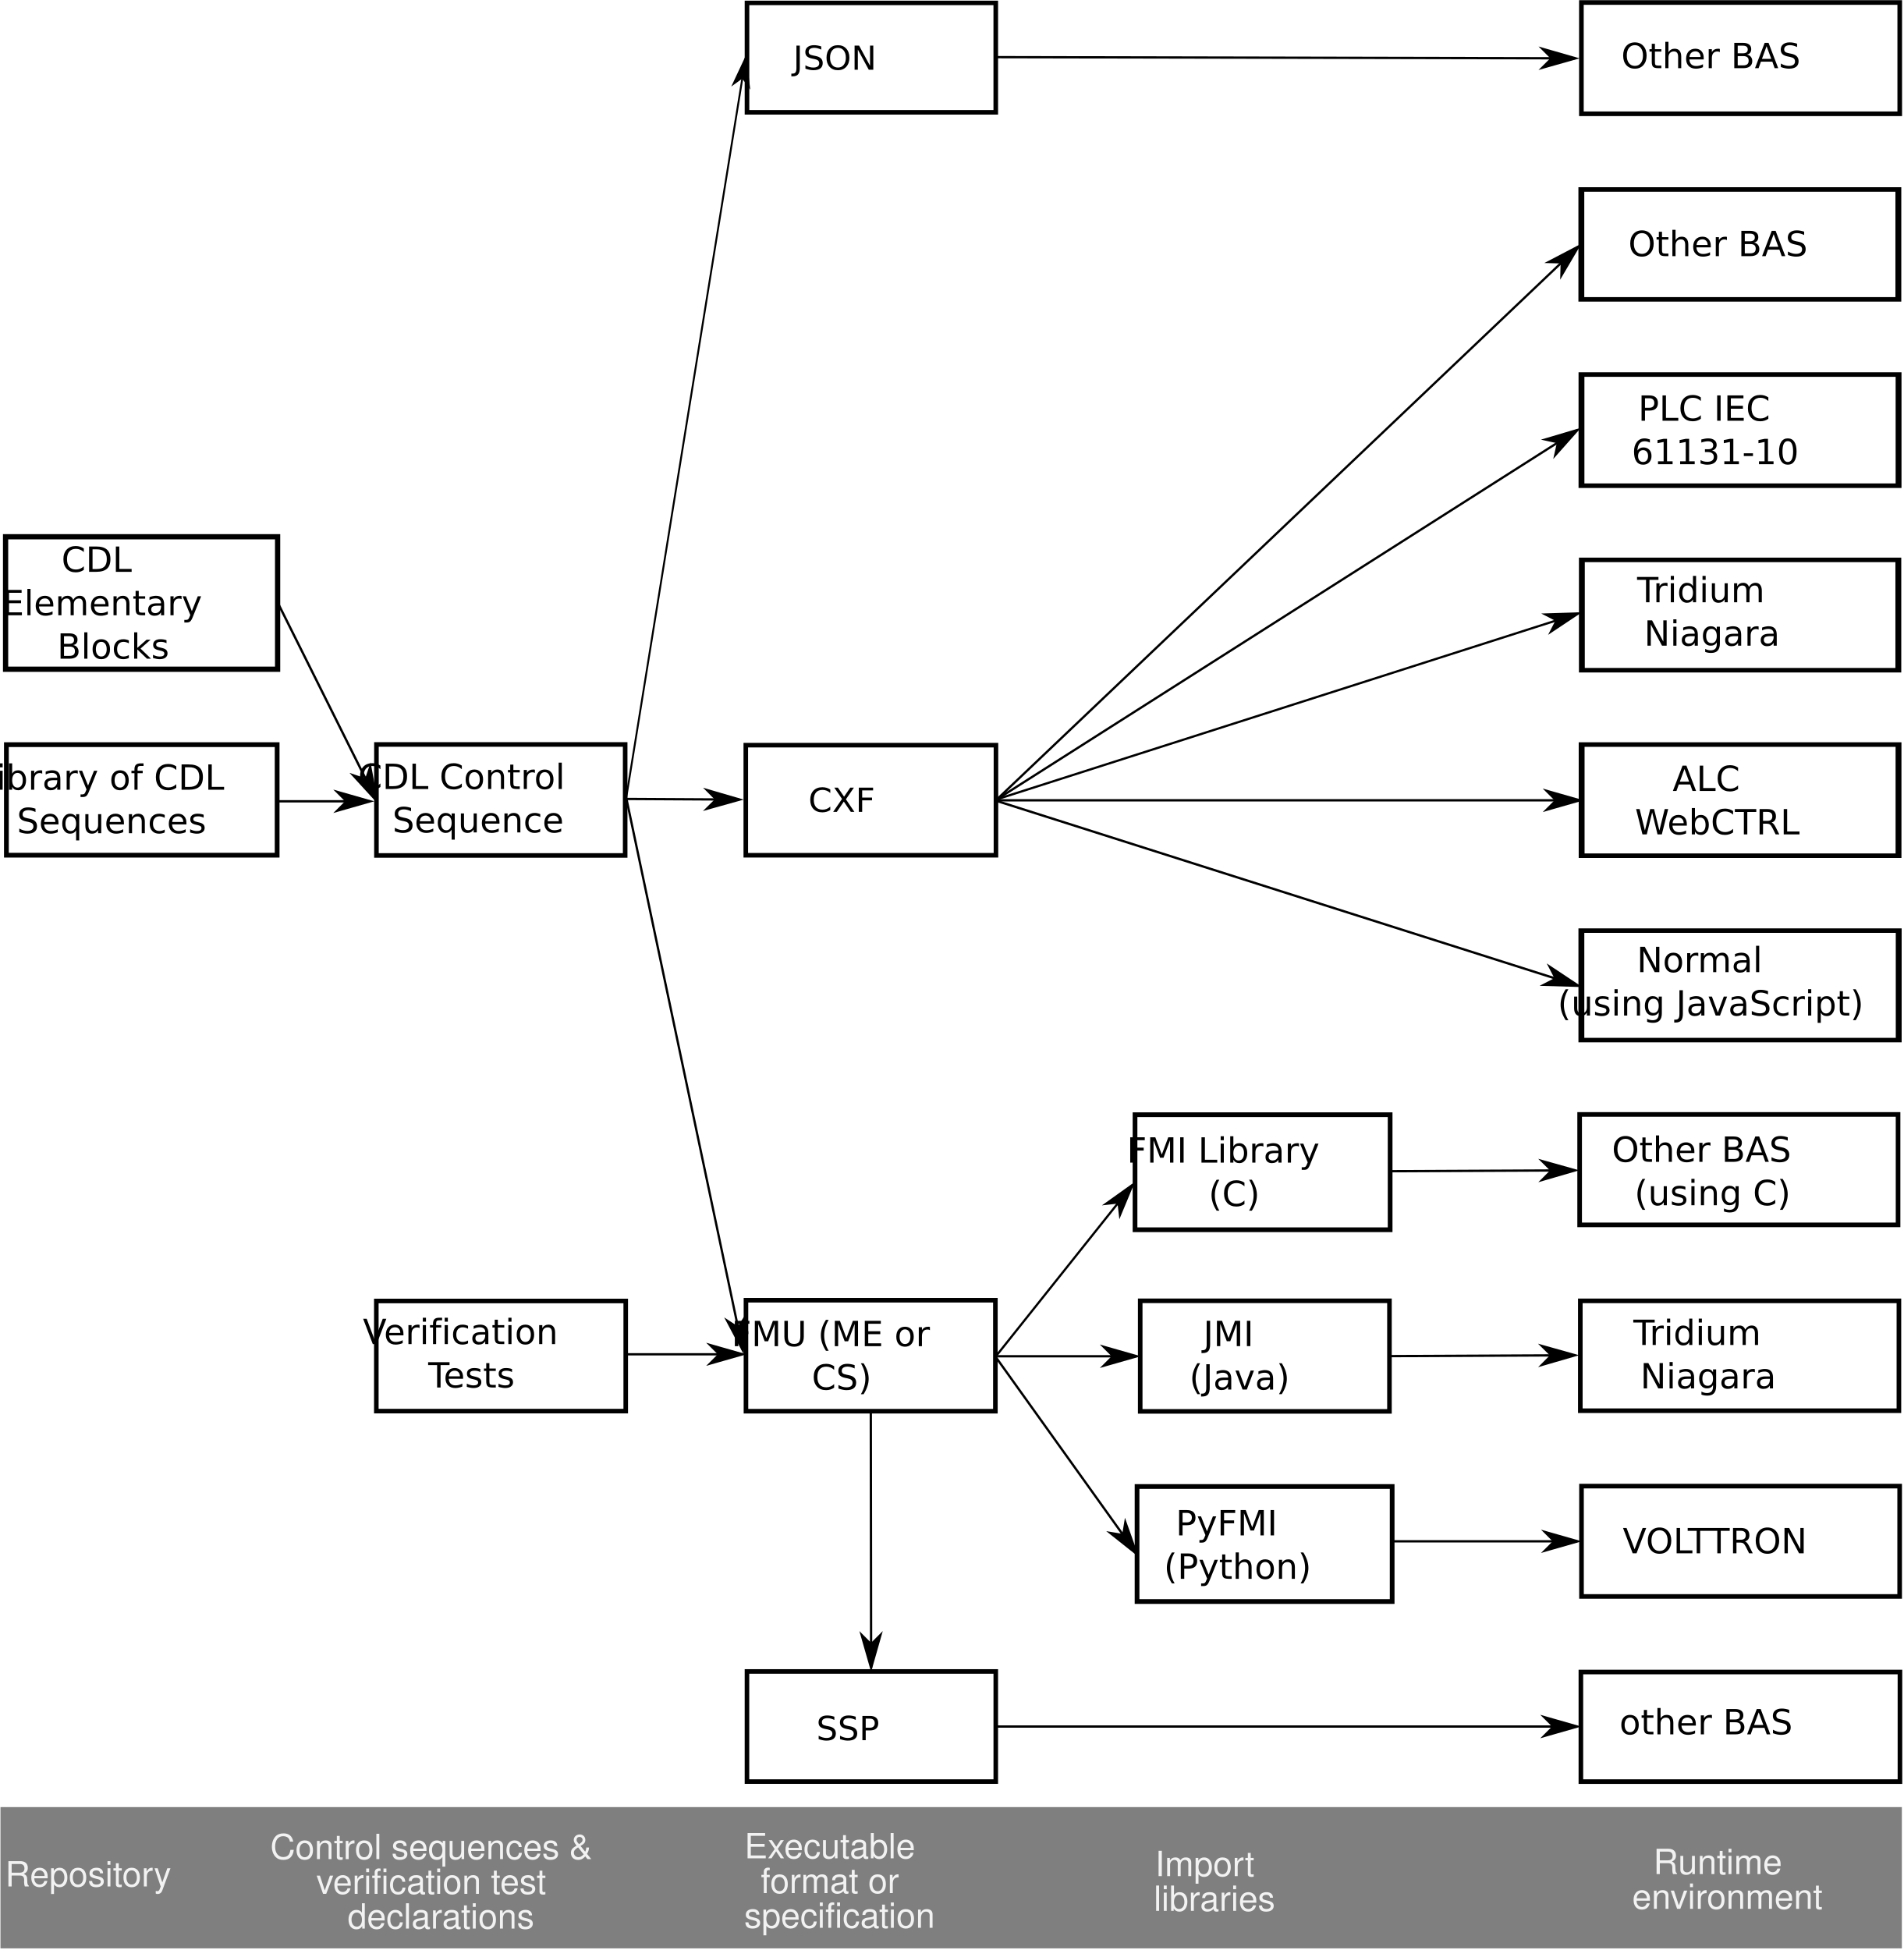
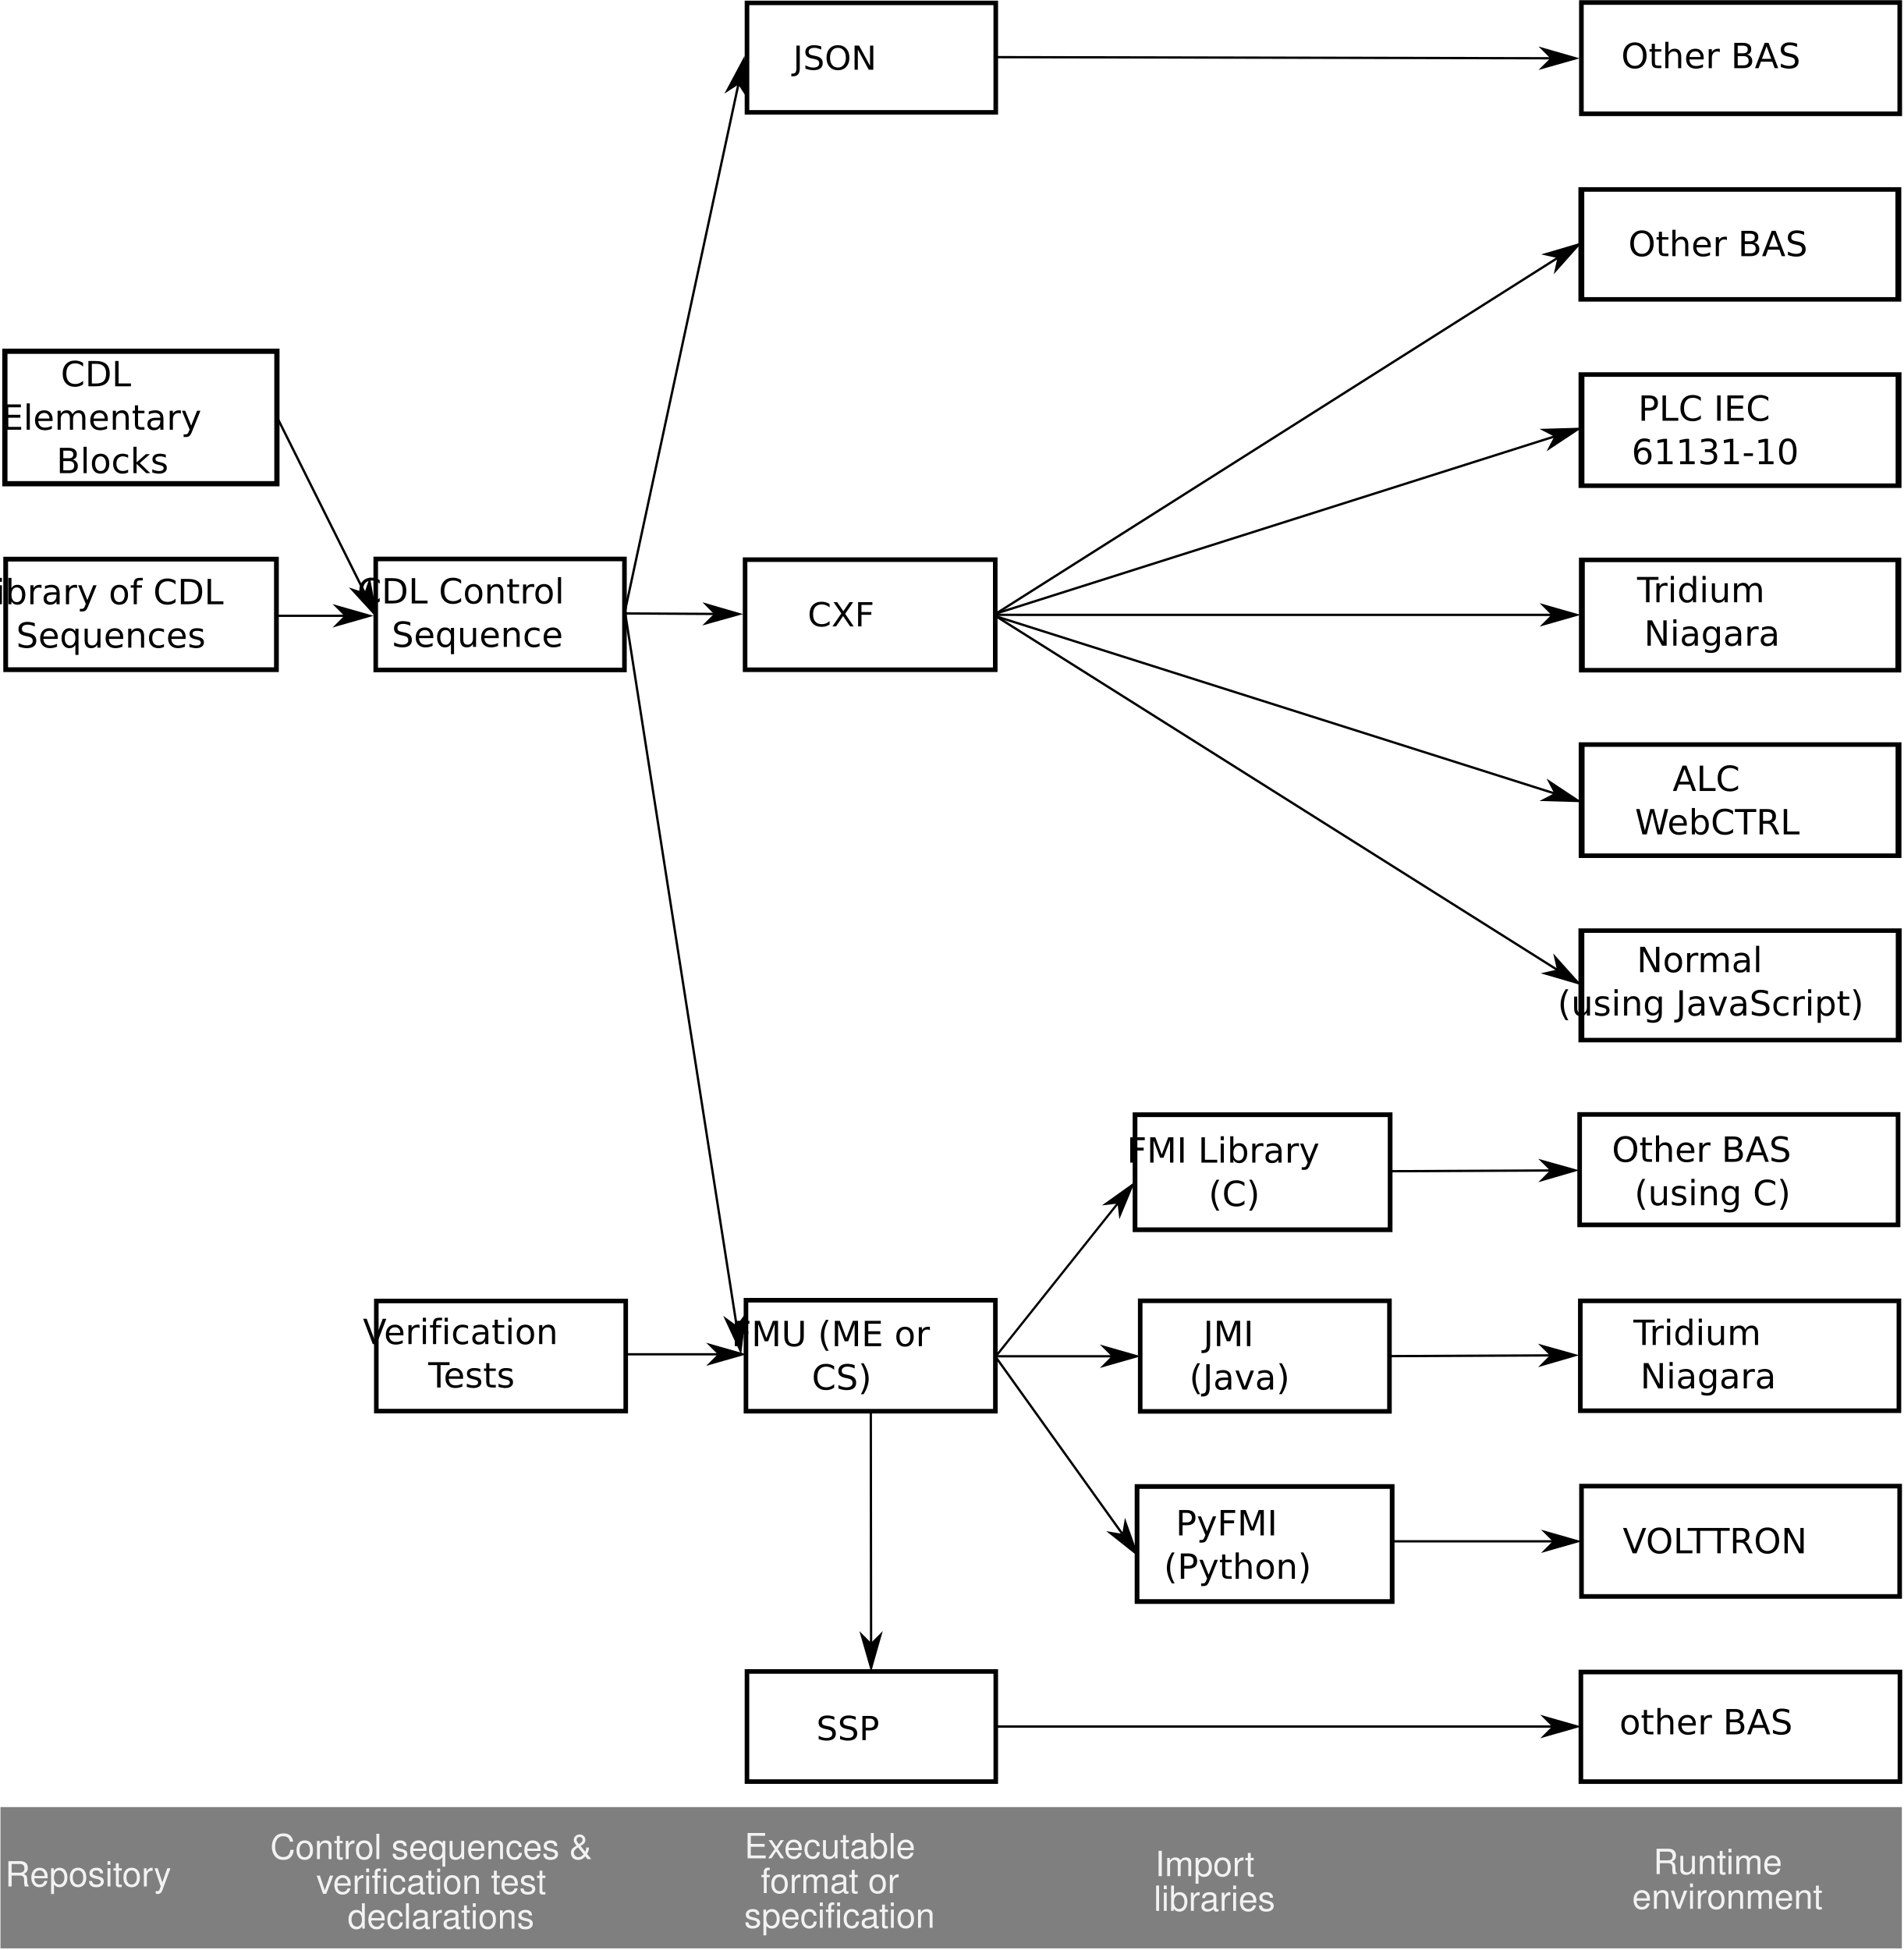
<svg xmlns="http://www.w3.org/2000/svg" width="822.1" height="842" id="svg2" version="1.1">
  <defs id="defs4">
    <marker orient="auto" refY="0" refX="0" id="marker5042" style="overflow:visible">
      <path id="path5044" d="M 0,0 5,-5 -12.5,0 5,5 Z" style="fill:#000000;fill-opacity:1;fill-rule:evenodd;stroke:#000000;stroke-width:1pt;stroke-opacity:1" transform="matrix(-0.8,0,0,-0.8,-10,0)" />
    </marker>
    <marker orient="auto" refY="0" refX="0" id="marker4448" style="overflow:visible">
      <path id="path4450" d="M 0,0 5,-5 -12.5,0 5,5 Z" style="fill:#000000;fill-opacity:1;fill-rule:evenodd;stroke:#000000;stroke-width:1pt;stroke-opacity:1" transform="matrix(-0.8,0,0,-0.8,-10,0)" />
    </marker>
    <marker style="overflow:visible" id="marker8448" refX="0" refY="0" orient="auto">
      <path transform="matrix(-0.8,0,0,-0.8,-10,0)" style="fill:#000000;fill-opacity:1;fill-rule:evenodd;stroke:#000000;stroke-width:1pt;stroke-opacity:1" d="M 0,0 5,-5 -12.5,0 5,5 Z" id="path8450" />
    </marker>
    <marker orient="auto" refY="0" refX="0" id="marker8014" style="overflow:visible">
      <path id="path8016" d="M 0,0 5,-5 -12.5,0 5,5 Z" style="fill:#000000;fill-opacity:1;fill-rule:evenodd;stroke:#000000;stroke-width:1pt;stroke-opacity:1" transform="matrix(-0.8,0,0,-0.8,-10,0)" />
    </marker>
    <marker style="overflow:visible" id="marker7608" refX="0" refY="0" orient="auto">
      <path transform="matrix(-0.8,0,0,-0.8,-10,0)" style="fill:#000000;fill-opacity:1;fill-rule:evenodd;stroke:#000000;stroke-width:1pt;stroke-opacity:1" d="M 0,0 5,-5 -12.5,0 5,5 Z" id="path7610" />
    </marker>
    <marker style="overflow:visible" id="marker7146" refX="0" refY="0" orient="auto">
      <path transform="matrix(-0.8,0,0,-0.8,-10,0)" style="fill:#000000;fill-opacity:1;fill-rule:evenodd;stroke:#000000;stroke-width:1pt;stroke-opacity:1" d="M 0,0 5,-5 -12.5,0 5,5 Z" id="path7148" />
    </marker>
    <marker orient="auto" refY="0" refX="0" id="marker6978" style="overflow:visible">
      <path id="path6980" d="M 0,0 5,-5 -12.5,0 5,5 Z" style="fill:#000000;fill-opacity:1;fill-rule:evenodd;stroke:#000000;stroke-width:1pt;stroke-opacity:1" transform="matrix(-0.8,0,0,-0.8,-10,0)" />
    </marker>
    <marker orient="auto" refY="0" refX="0" id="marker6299" style="overflow:visible">
      <path id="path6301" d="M 0,0 5,-5 -12.5,0 5,5 Z" style="fill:#000000;fill-opacity:1;fill-rule:evenodd;stroke:#000000;stroke-width:1pt;stroke-opacity:1" transform="matrix(-0.8,0,0,-0.8,-10,0)" />
    </marker>
    <marker orient="auto" refY="0" refX="0" id="marker6015" style="overflow:visible" viewBox="0 0 17.774 10.156" markerWidth="17.774" markerHeight="10.156" preserveAspectRatio="xMidYMid">
      <path id="path6017" d="M 0,0 5,-5 -12.5,0 5,5 Z" style="fill:#000000;fill-opacity:1;fill-rule:evenodd;stroke:#000000;stroke-width:1pt;stroke-opacity:1" transform="matrix(-0.8,0,0,-0.8,-10,0)" />
    </marker>
    <marker style="overflow:visible" id="marker5919" refX="0" refY="0" orient="auto" viewBox="0 0 17.774 10.156" markerWidth="17.774" markerHeight="10.156" preserveAspectRatio="xMidYMid">
      <path transform="matrix(-0.8,0,0,-0.8,-10,0)" style="fill:#000000;fill-opacity:1;fill-rule:evenodd;stroke:#000000;stroke-width:1pt;stroke-opacity:1" d="M 0,0 5,-5 -12.5,0 5,5 Z" id="path5921" />
    </marker>
    <marker orient="auto" refY="0" refX="0" id="marker5525" style="overflow:visible" viewBox="0 0 17.774 10.156" markerWidth="17.774" markerHeight="10.156" preserveAspectRatio="xMidYMid">
      <path id="path5527" d="M 0,0 5,-5 -12.5,0 5,5 Z" style="fill:#000000;fill-opacity:1;fill-rule:evenodd;stroke:#000000;stroke-width:1pt;stroke-opacity:1" transform="matrix(-0.8,0,0,-0.8,-10,0)" />
    </marker>
    <marker style="overflow:visible" id="marker5207" refX="0" refY="0" orient="auto" viewBox="0 0 17.774 10.156" markerWidth="17.774" markerHeight="10.156" preserveAspectRatio="xMidYMid">
      <path transform="matrix(-0.8,0,0,-0.8,-10,0)" style="fill:#000000;fill-opacity:1;fill-rule:evenodd;stroke:#000000;stroke-width:1pt;stroke-opacity:1" d="M 0,0 5,-5 -12.5,0 5,5 Z" id="path5209" />
    </marker>
    <marker style="overflow:visible" id="marker5141" refX="0" refY="0" orient="auto" viewBox="0 0 17.774 10.156" markerWidth="17.774" markerHeight="10.156" preserveAspectRatio="xMidYMid">
      <path transform="matrix(-0.8,0,0,-0.8,-10,0)" style="fill:#000000;fill-opacity:1;fill-rule:evenodd;stroke:#000000;stroke-width:1pt;stroke-opacity:1" d="M 0,0 5,-5 -12.5,0 5,5 Z" id="path5143" />
    </marker>
    <marker style="overflow:visible" id="marker4873" refX="0" refY="0" orient="auto" viewBox="0 0 17.774 10.156" markerWidth="17.774" markerHeight="10.156" preserveAspectRatio="xMidYMid">
      <path transform="matrix(-0.8,0,0,-0.8,-10,0)" style="fill:#000000;fill-opacity:1;fill-rule:evenodd;stroke:#000000;stroke-width:1pt;stroke-opacity:1" d="M 0,0 5,-5 -12.5,0 5,5 Z" id="path4875" />
    </marker>
    <marker style="overflow:visible" id="marker4733" refX="0" refY="0" orient="auto" viewBox="0 0 17.774 10.156" markerWidth="17.774" markerHeight="10.156" preserveAspectRatio="xMidYMid">
      <path transform="matrix(-0.8,0,0,-0.8,-10,0)" style="fill:#000000;fill-opacity:1;fill-rule:evenodd;stroke:#000000;stroke-width:1pt;stroke-opacity:1" d="M 0,0 5,-5 -12.5,0 5,5 Z" id="path4735" />
    </marker>
    <marker style="overflow:visible" id="marker4733-0" refX="0" refY="0" orient="auto" viewBox="0 0 17.774 10.156" markerWidth="17.774" markerHeight="10.156" preserveAspectRatio="xMidYMid">
      <path transform="matrix(-0.8,0,0,-0.8,-10,0)" style="fill:#000000;fill-opacity:1;fill-rule:evenodd;stroke:#000000;stroke-width:1pt;stroke-opacity:1" d="M 0,0 5,-5 -12.5,0 5,5 Z" id="path4735-2" />
    </marker>
  </defs>
  <g id="layer1" transform="translate(141.171,48.329)" style="display:inline">
    <rect style="opacity:0.5;fill:#000000;fill-opacity:1;fill-rule:nonzero;stroke:#000000;stroke-width:1;stroke-linecap:square;stroke-linejoin:miter;stroke-miterlimit:3.467;stroke-dasharray:none;stroke-dashoffset:0;stroke-opacity:1" id="rect4443" width="820" height="60" x="-140.466" y="732.465" />
    <text xml:space="preserve" style="font-style:normal;font-variant:normal;font-weight:normal;font-stretch:normal;font-size:12px;line-height:125%;font-family:'Bitstream Vera Sans';-inkscape-font-specification:'Bitstream Vera Sans';text-align:start;letter-spacing:0px;word-spacing:0px;writing-mode:lr-tb;text-anchor:start;fill:#000000;fill-opacity:1;stroke:none" x="335.873" y="386.814" id="text5840">
      <tspan id="tspan5842" x="335.873" y="386.814" />
    </text>
    <text xml:space="preserve" style="font-style:normal;font-weight:normal;font-size:40px;line-height:125%;font-family:sans-serif;text-align:start;letter-spacing:0px;word-spacing:0px;writing-mode:lr-tb;text-anchor:start;fill:#000000;fill-opacity:1;stroke:none;stroke-width:1px;stroke-linecap:butt;stroke-linejoin:miter;stroke-opacity:1" x="135.821" y="458.886" id="text3373">
      <tspan id="tspan3375" x="135.821" y="458.886" />
    </text>
    <text xml:space="preserve" style="font-style:normal;font-weight:normal;font-size:40px;line-height:125%;font-family:sans-serif;text-align:start;letter-spacing:0px;word-spacing:0px;writing-mode:lr-tb;text-anchor:start;fill:#000000;fill-opacity:1;stroke:none;stroke-width:1px;stroke-linecap:butt;stroke-linejoin:miter;stroke-opacity:1" x="277.907" y="486.64" id="text3377">
      <tspan id="tspan3379" x="277.907" y="486.64" />
    </text>
    <text xml:space="preserve" style="font-style:normal;font-weight:normal;font-size:40px;line-height:125%;font-family:sans-serif;text-align:start;letter-spacing:0px;word-spacing:0px;writing-mode:lr-tb;text-anchor:start;fill:#000000;fill-opacity:1;stroke:none;stroke-width:1px;stroke-linecap:butt;stroke-linejoin:miter;stroke-opacity:1" x="226.541" y="715.304" id="text3389">
      <tspan id="tspan3391" x="226.541" y="715.304" />
    </text>
-     <text id="text3385" y="292.353" x="77.199" style="font-style:normal;font-variant:normal;font-weight:normal;font-stretch:normal;font-size:15px;line-height:125%;font-family:'Bitstream Vera Sans';-inkscape-font-specification:'Bitstream Vera Sans, Normal';text-align:center;letter-spacing:0px;word-spacing:0px;writing-mode:lr-tb;text-anchor:middle;fill:#000000;fill-opacity:1;stroke:none;stroke-width:1px;stroke-linecap:butt;stroke-linejoin:miter;stroke-opacity:1" xml:space="preserve">
-       <tspan y="292.353" x="77.199" id="tspan3387">CDL Control </tspan>
-       <tspan id="tspan3403" y="311.103" x="77.199">Sequence</tspan>
-     </text>
-     <rect style="fill:none;stroke:#000000;stroke-width:1.975;stroke-miterlimit:4;stroke-dasharray:none;stroke-opacity:1" y="273.127" x="21.372" height="47.924" width="107.398" id="rect3405" />
+     <text id="text3385" y="212.252" x="76.892" style="font-style:normal;font-variant:normal;font-weight:normal;font-stretch:normal;font-size:15px;line-height:125%;font-family:'Bitstream Vera Sans';-inkscape-font-specification:'Bitstream Vera Sans, Normal';text-align:center;letter-spacing:0px;word-spacing:0px;writing-mode:lr-tb;text-anchor:middle;fill:#000000;fill-opacity:1;stroke:none;stroke-width:1px;stroke-linecap:butt;stroke-linejoin:miter;stroke-opacity:1" xml:space="preserve">
+       <tspan y="212.252" x="76.892" id="tspan3387">CDL Control </tspan>
+       <tspan id="tspan3403" y="231.002" x="76.892">Sequence</tspan>
+     </text>
+     <rect style="fill:none;stroke:#000000;stroke-width:1.975;stroke-miterlimit:4;stroke-dasharray:none;stroke-opacity:1" y="193.026" x="21.065" height="47.924" width="107.398" id="rect3405" />
    <text id="text3397" y="532.047" x="74.333" style="font-style:normal;font-variant:normal;font-weight:normal;font-stretch:normal;font-size:15px;line-height:125%;font-family:'Bitstream Vera Sans';-inkscape-font-specification:'Bitstream Vera Sans, Normal';text-align:center;letter-spacing:0px;word-spacing:0px;writing-mode:lr-tb;text-anchor:middle;fill:#000000;fill-opacity:1;stroke:none;stroke-width:1px;stroke-linecap:butt;stroke-linejoin:miter;stroke-opacity:1" xml:space="preserve">
      <tspan y="532.047" x="74.333" id="tspan3399">Verification</tspan>
      <tspan id="tspan3401" y="550.797" x="74.333">Tests</tspan>
    </text>
    <rect id="rect4207" width="107.695" height="47.552" x="21.32" y="513.429" style="fill:none;stroke:#000000;stroke-width:1.97;stroke-miterlimit:4;stroke-dasharray:none;stroke-opacity:1" />
-     <text xml:space="preserve" style="font-style:normal;font-variant:normal;font-weight:normal;font-stretch:normal;font-size:15px;line-height:125%;font-family:'Bitstream Vera Sans';-inkscape-font-specification:'Bitstream Vera Sans, Normal';text-align:center;letter-spacing:0px;word-spacing:0px;writing-mode:lr-tb;text-anchor:middle;fill:#000000;fill-opacity:1;stroke:none;stroke-width:1px;stroke-linecap:butt;stroke-linejoin:miter;stroke-opacity:1" x="-81.053" y="292.678" id="text3393">
-       <tspan x="-81.053" y="292.678" id="tspan39">Library of CDL</tspan>
-       <tspan x="-81.053" y="311.428" id="tspan40">Sequences</tspan>
-     </text>
-     <rect id="rect3430" width="116.905" height="47.729" x="-138.411" y="273.208" style="fill:none;stroke:#000000;stroke-width:2.057;stroke-miterlimit:4;stroke-dasharray:none;stroke-opacity:1" />
-     <text xml:space="preserve" style="font-style:normal;font-variant:normal;font-weight:normal;font-stretch:normal;font-size:15px;line-height:125%;font-family:'Bitstream Vera Sans';-inkscape-font-specification:'Bitstream Vera Sans, Normal';text-align:center;letter-spacing:0px;word-spacing:0px;writing-mode:lr-tb;text-anchor:middle;display:inline;fill:#000000;fill-opacity:1;stroke:none;stroke-width:1px;stroke-linecap:butt;stroke-linejoin:miter;stroke-opacity:1" x="-80.37" y="198.589" id="text3393-1">
-       <tspan x="-80.37" y="198.589" id="tspan36-7">CDL </tspan>
-       <tspan x="-80.37" y="217.339" id="tspan41">Elementary</tspan>
-       <tspan x="-80.37" y="236.089" id="tspan37-5">Blocks</tspan>
-     </text>
-     <rect id="rect3430-7" width="117.463" height="57.201" x="-138.762" y="183.439" style="display:inline;fill:none;stroke:#000000;stroke-width:2.257;stroke-miterlimit:4;stroke-dasharray:none;stroke-opacity:1" />
+     <text xml:space="preserve" style="font-style:normal;font-variant:normal;font-weight:normal;font-stretch:normal;font-size:15px;line-height:125%;font-family:'Bitstream Vera Sans';-inkscape-font-specification:'Bitstream Vera Sans, Normal';text-align:center;letter-spacing:0px;word-spacing:0px;writing-mode:lr-tb;text-anchor:middle;fill:#000000;fill-opacity:1;stroke:none;stroke-width:1px;stroke-linecap:butt;stroke-linejoin:miter;stroke-opacity:1" x="-81.36" y="212.577" id="text3393">
+       <tspan x="-81.36" y="212.577" id="tspan39">Library of CDL</tspan>
+       <tspan x="-81.36" y="231.327" id="tspan40">Sequences</tspan>
+     </text>
+     <rect id="rect3430" width="116.905" height="47.729" x="-138.718" y="193.107" style="fill:none;stroke:#000000;stroke-width:2.057;stroke-miterlimit:4;stroke-dasharray:none;stroke-opacity:1" />
+     <text xml:space="preserve" style="font-style:normal;font-variant:normal;font-weight:normal;font-stretch:normal;font-size:15px;line-height:125%;font-family:'Bitstream Vera Sans';-inkscape-font-specification:'Bitstream Vera Sans, Normal';text-align:center;letter-spacing:0px;word-spacing:0px;writing-mode:lr-tb;text-anchor:middle;display:inline;fill:#000000;fill-opacity:1;stroke:none;stroke-width:1px;stroke-linecap:butt;stroke-linejoin:miter;stroke-opacity:1" x="-80.677" y="118.488" id="text3393-1">
+       <tspan x="-80.677" y="118.488" id="tspan36-7">CDL </tspan>
+       <tspan x="-80.677" y="137.238" id="tspan41">Elementary</tspan>
+       <tspan x="-80.677" y="155.988" id="tspan37-5">Blocks</tspan>
+     </text>
+     <rect id="rect3430-7" width="117.463" height="57.201" x="-139.069" y="103.338" style="display:inline;fill:none;stroke:#000000;stroke-width:2.257;stroke-miterlimit:4;stroke-dasharray:none;stroke-opacity:1" />
    <text id="text3434" y="532.951" x="234.197" style="font-style:normal;font-variant:normal;font-weight:normal;font-stretch:normal;font-size:15px;line-height:125%;font-family:'Bitstream Vera Sans';-inkscape-font-specification:'Bitstream Vera Sans, Normal';text-align:center;letter-spacing:0px;word-spacing:0px;writing-mode:lr-tb;text-anchor:middle;fill:#000000;fill-opacity:1;stroke:none;stroke-width:1px;stroke-linecap:butt;stroke-linejoin:miter;stroke-opacity:1" xml:space="preserve">
      <tspan y="532.951" x="234.197" id="tspan3436">FMU (ME or</tspan>
      <tspan y="551.701" x="234.197" id="tspan42">CS)</tspan>
    </text>
    <rect style="fill:none;stroke:#000000;stroke-width:1.978;stroke-miterlimit:4;stroke-dasharray:none;stroke-opacity:1" y="513.102" x="180.93" height="47.92" width="107.696" id="rect3438" />
-     <text id="text3434-1" y="305.94" x="231.131" style="font-style:normal;font-variant:normal;font-weight:normal;font-stretch:normal;font-size:14.531px;line-height:125%;font-family:'Bitstream Vera Sans';-inkscape-font-specification:'Bitstream Vera Sans, Normal';text-align:center;letter-spacing:0px;word-spacing:0px;writing-mode:lr-tb;text-anchor:middle;fill:#000000;fill-opacity:1;stroke:none;stroke-width:0.969px;stroke-linecap:butt;stroke-linejoin:miter;stroke-opacity:1" xml:space="preserve" transform="scale(1.012244,0.9879042)">
-       <tspan y="305.94" x="231.131" id="tspan3436-5" style="stroke-width:0.969px">CXF</tspan>
-     </text>
-     <rect style="fill:none;stroke:#000000;stroke-width:1.973;stroke-miterlimit:4;stroke-dasharray:none;stroke-opacity:1" y="273.427" x="180.856" height="47.539" width="108.018" id="rect3438-0" />
+     <text id="text3434-1" y="224.858" x="230.828" style="font-style:normal;font-variant:normal;font-weight:normal;font-stretch:normal;font-size:14.531px;line-height:125%;font-family:'Bitstream Vera Sans';-inkscape-font-specification:'Bitstream Vera Sans, Normal';text-align:center;letter-spacing:0px;word-spacing:0px;writing-mode:lr-tb;text-anchor:middle;fill:#000000;fill-opacity:1;stroke:none;stroke-width:0.969px;stroke-linecap:butt;stroke-linejoin:miter;stroke-opacity:1" xml:space="preserve" transform="scale(1.012244,0.9879042)">
+       <tspan y="224.858" x="230.828" id="tspan3436-5" style="stroke-width:0.969px">CXF</tspan>
+     </text>
+     <rect style="fill:none;stroke:#000000;stroke-width:1.973;stroke-miterlimit:4;stroke-dasharray:none;stroke-opacity:1" y="193.326" x="180.549" height="47.539" width="108.018" id="rect3438-0" />
    <flowRoot xml:space="preserve" id="flowRoot3440" style="font-style:normal;font-variant:normal;font-weight:normal;font-stretch:normal;font-size:15px;line-height:100%;font-family:Helvetica;-inkscape-font-specification:'Helvetica, Normal';text-align:center;letter-spacing:0px;word-spacing:0px;writing-mode:lr-tb;text-anchor:middle;fill:#000000;fill-opacity:1;stroke:none;stroke-width:1px;stroke-linecap:butt;stroke-linejoin:miter;stroke-opacity:1" transform="translate(-0.4658991,282.4649)">
      <flowRegion id="flowRegion3442">
        <rect id="rect3444" width="300" height="300" x="-100" y="90" />
      </flowRegion>
      <flowPara id="flowPara3446" />
    </flowRoot>
    <flowRoot xml:space="preserve" id="flowRoot3448" style="font-style:normal;font-variant:normal;font-weight:normal;font-stretch:normal;font-size:15px;line-height:100%;font-family:Helvetica;-inkscape-font-specification:'Helvetica, Normal';text-align:center;letter-spacing:0px;word-spacing:0px;writing-mode:lr-tb;text-anchor:middle;fill:#000000;fill-opacity:1;stroke:none;stroke-width:1px;stroke-linecap:butt;stroke-linejoin:miter;stroke-opacity:1" transform="translate(-0.4658991,282.4649)">
      <flowRegion id="flowRegion3450">
        <rect id="rect3452" width="0" height="100" x="-100" y="90" />
      </flowRegion>
      <flowPara id="flowPara3454" />
    </flowRoot>
    <text id="text3502" y="453.691" x="403.676" style="font-style:normal;font-variant:normal;font-weight:normal;font-stretch:normal;font-size:15px;line-height:125%;font-family:'Bitstream Vera Sans';-inkscape-font-specification:'Bitstream Vera Sans, Normal';text-align:center;letter-spacing:0px;word-spacing:0px;writing-mode:lr-tb;text-anchor:middle;fill:#000000;fill-opacity:1;stroke:none;stroke-width:1px;stroke-linecap:butt;stroke-linejoin:miter;stroke-opacity:1" xml:space="preserve">
      <tspan y="453.691" x="403.676" id="tspan3504">FMI Library</tspan>
      <tspan id="tspan3506" y="472.441" x="403.676">(C)</tspan>
    </text>
    <rect style="fill:none;stroke:#000000;stroke-width:2.037;stroke-miterlimit:4;stroke-dasharray:none;stroke-opacity:1" y="432.997" x="348.921" height="49.673" width="110.153" id="rect3508" />
    <text id="text3512" y="614.642" x="405.144" style="font-style:normal;font-variant:normal;font-weight:normal;font-stretch:normal;font-size:15px;line-height:125%;font-family:'Bitstream Vera Sans';-inkscape-font-specification:'Bitstream Vera Sans, Normal';text-align:center;letter-spacing:0px;word-spacing:0px;writing-mode:lr-tb;text-anchor:middle;fill:#000000;fill-opacity:1;stroke:none;stroke-width:1px;stroke-linecap:butt;stroke-linejoin:miter;stroke-opacity:1" xml:space="preserve">
      <tspan y="614.642" x="405.144" id="tspan3514">PyFMI</tspan>
      <tspan id="tspan3516" y="633.392" x="405.144">(Python)</tspan>
    </text>
    <rect id="rect3518" width="110.153" height="49.673" x="349.796" y="593.534" style="fill:none;stroke:#000000;stroke-width:2.037;stroke-miterlimit:4;stroke-dasharray:none;stroke-opacity:1" />
    <text xml:space="preserve" style="font-style:normal;font-variant:normal;font-weight:normal;font-stretch:normal;font-size:15px;line-height:125%;font-family:'Bitstream Vera Sans';-inkscape-font-specification:'Bitstream Vera Sans, Normal';text-align:center;letter-spacing:0px;word-spacing:0px;writing-mode:lr-tb;text-anchor:middle;fill:#000000;fill-opacity:1;stroke:none;stroke-width:1px;stroke-linecap:butt;stroke-linejoin:miter;stroke-opacity:1" x="405.984" y="532.923" id="text3522">
      <tspan id="tspan3524" x="405.984" y="532.923">JMI</tspan>
      <tspan x="405.984" y="551.673" id="tspan3528">(Java)</tspan>
    </text>
    <rect id="rect3526" width="107.623" height="47.741" x="351.161" y="513.354" style="fill:none;stroke:#000000;stroke-width:1.974;stroke-miterlimit:4;stroke-dasharray:none;stroke-opacity:1" />
    <text xml:space="preserve" style="font-style:normal;font-variant:normal;font-weight:normal;font-stretch:normal;font-size:15px;line-height:125%;font-family:'Bitstream Vera Sans';-inkscape-font-specification:'Bitstream Vera Sans, Normal';text-align:center;letter-spacing:0px;word-spacing:0px;writing-mode:lr-tb;text-anchor:middle;fill:#000000;fill-opacity:1;stroke:none;stroke-width:1px;stroke-linecap:butt;stroke-linejoin:miter;stroke-opacity:1" x="608.349" y="532.42" id="text3536">
      <tspan x="608.349" y="532.42" id="tspan3540">Tridium</tspan>
      <tspan x="608.349" y="551.17" id="tspan7">Niagara</tspan>
    </text>
    <rect id="rect3542" width="137.563" height="47.439" x="541.196" y="513.374" style="fill:none;stroke:#000000;stroke-width:1.987;stroke-miterlimit:4;stroke-dasharray:none;stroke-opacity:1" />
    <text id="text3578" y="453.339" x="610.221" style="font-style:normal;font-variant:normal;font-weight:normal;font-stretch:normal;font-size:15px;line-height:125%;font-family:'Bitstream Vera Sans';-inkscape-font-specification:'Bitstream Vera Sans, Normal';text-align:center;letter-spacing:0px;word-spacing:0px;writing-mode:lr-tb;text-anchor:middle;fill:#000000;fill-opacity:1;stroke:none;stroke-width:1px;stroke-linecap:butt;stroke-linejoin:miter;stroke-opacity:1" xml:space="preserve">
      <tspan id="tspan3582" y="453.339" x="610.221">Other BAS</tspan>
      <tspan id="tspan3588" y="472.089" x="610.221">(using C)</tspan>
    </text>
    <text id="text3578-0-7" y="293.208" x="612.274" style="font-style:normal;font-variant:normal;font-weight:normal;font-stretch:normal;font-size:15px;line-height:125%;font-family:'Bitstream Vera Sans';-inkscape-font-specification:'Bitstream Vera Sans, Normal';text-align:center;letter-spacing:0px;word-spacing:0px;writing-mode:lr-tb;text-anchor:middle;fill:#000000;fill-opacity:1;stroke:none;stroke-width:1px;stroke-linecap:butt;stroke-linejoin:miter;stroke-opacity:1" xml:space="preserve">
      <tspan y="293.208" x="612.274" id="tspan5-5">ALC</tspan>
      <tspan y="311.958" x="612.274" id="tspan6-9">WebCTRL</tspan>
    </text>
    <rect style="fill:none;stroke:#000000;stroke-width:1.992;stroke-miterlimit:4;stroke-dasharray:none;stroke-opacity:1" y="432.881" x="540.903" height="47.687" width="137.49" id="rect3584" />
    <text xml:space="preserve" style="font-style:normal;font-variant:normal;font-weight:normal;font-stretch:normal;font-size:15px;line-height:125%;font-family:'Bitstream Vera Sans';-inkscape-font-specification:'Bitstream Vera Sans, Normal';text-align:center;letter-spacing:0px;word-spacing:0px;writing-mode:lr-tb;text-anchor:middle;fill:#000000;fill-opacity:1;stroke:none;stroke-width:1px;stroke-linecap:butt;stroke-linejoin:miter;stroke-opacity:1" x="611.231" y="622.371" id="text3605">
      <tspan x="611.231" y="622.371" id="tspan3607">VOLTTRON</tspan>
    </text>
    <rect style="fill:none;stroke:#000000;stroke-width:1.99;stroke-miterlimit:4;stroke-dasharray:none;stroke-opacity:1" y="593.37" x="541.706" height="47.644" width="137.376" id="rect3609" />
    <path id="path5205" d="m 289.098,536.993 c 58.644,-73.577 58.644,-73.577 58.644,-73.577" style="fill:none;fill-rule:evenodd;stroke:#000000;stroke-width:0.948px;stroke-linecap:butt;stroke-linejoin:miter;stroke-opacity:1;marker-end:url(#marker5207)" />
    <path style="fill:none;fill-rule:evenodd;stroke:#000000;stroke-width:0.999px;stroke-linecap:butt;stroke-linejoin:miter;stroke-opacity:1;marker-end:url(#marker5525)" d="m 289.635,537.295 c 59.903,0 59.903,0 59.903,0" id="path5523" />
    <path style="fill:none;fill-rule:evenodd;stroke:#000000;stroke-width:0.979px;stroke-linecap:butt;stroke-linejoin:miter;stroke-opacity:1;marker-end:url(#marker6015)" d="m 288.705,537.509 c 60.843,85.016 60.843,85.016 60.843,85.016" id="path6013" />
-     <path id="path8446" d="m -21.153,297.669 c 39.683,0 39.683,0 39.683,0" style="fill:none;fill-rule:evenodd;stroke:#000000;stroke-width:0.998px;stroke-linecap:butt;stroke-linejoin:miter;stroke-opacity:1;marker-end:url(#marker8448)" />
+     <path id="path8446" d="m -21.46,217.568 c 39.683,0 39.683,0 39.683,0" style="fill:none;fill-rule:evenodd;stroke:#000000;stroke-width:0.998px;stroke-linecap:butt;stroke-linejoin:miter;stroke-opacity:1;marker-end:url(#marker8448)" />
    <text xml:space="preserve" style="font-style:normal;font-variant:normal;font-weight:normal;font-stretch:normal;font-size:15px;line-height:125%;font-family:'Bitstream Vera Sans';-inkscape-font-specification:'Bitstream Vera Sans, Normal';text-align:center;letter-spacing:0px;word-spacing:0px;writing-mode:lr-tb;text-anchor:middle;fill:#000000;fill-opacity:1;stroke:none;stroke-width:1px;stroke-linecap:butt;stroke-linejoin:miter;stroke-opacity:1" x="609.487" y="-18.894" id="text8782">
      <tspan x="609.487" y="-18.894" id="tspan8786">Other BAS</tspan>
    </text>
    <rect id="rect8788" width="137.459" height="48.049" x="541.66" y="-47.248" style="fill:none;stroke:#000000;stroke-width:1.999;stroke-miterlimit:4;stroke-dasharray:none;stroke-opacity:1" />
    <flowRoot xml:space="preserve" id="flowRoot8790" style="font-style:normal;font-variant:normal;font-weight:normal;font-stretch:normal;font-size:15px;line-height:100%;font-family:Helvetica;-inkscape-font-specification:'Helvetica, Normal';text-align:center;letter-spacing:0px;word-spacing:0px;writing-mode:lr-tb;text-anchor:middle;fill:#000000;fill-opacity:1;stroke:none;stroke-width:1px;stroke-linecap:butt;stroke-linejoin:miter;stroke-opacity:1" transform="translate(-0.4658991,282.4649)">
      <flowRegion id="flowRegion8792">
        <rect id="rect8794" width="20" height="80" x="220" y="210" />
      </flowRegion>
      <flowPara id="flowPara8796" />
    </flowRoot>
    <g transform="matrix(0.9751644,0,0,0.9511901,5.84335,-315.6561)" id="g8798">
      <text xml:space="preserve" style="font-style:normal;font-variant:normal;font-weight:normal;font-stretch:normal;font-size:15px;line-height:125%;font-family:'Bitstream Vera Sans';-inkscape-font-specification:'Bitstream Vera Sans, Normal';text-align:center;letter-spacing:0px;word-spacing:0px;writing-mode:lr-tb;text-anchor:middle;fill:#000000;fill-opacity:1;stroke:none;stroke-width:1px;stroke-linecap:butt;stroke-linejoin:miter;stroke-opacity:1" x="235.598" y="312.697" id="text8800">
        <tspan id="tspan8802" x="235.598" y="312.697">JSON</tspan>
      </text>
      <rect id="rect8804" width="110.153" height="49.673" x="180" y="282.362" style="fill:none;stroke:#000000;stroke-width:2.037;stroke-miterlimit:4;stroke-dasharray:none;stroke-opacity:1" />
    </g>
    <g transform="matrix(1.242129,0,0,0.9662141,320.8077,2.39007)" id="g8798-4-3-9-1-3">
      <text xml:space="preserve" style="font-style:normal;font-variant:normal;font-weight:normal;font-stretch:normal;font-size:15px;line-height:125%;font-family:'Bitstream Vera Sans';-inkscape-font-specification:'Bitstream Vera Sans, Normal';text-align:center;letter-spacing:0px;word-spacing:0px;writing-mode:lr-tb;text-anchor:middle;fill:#000000;fill-opacity:1;stroke:none;stroke-width:1px;stroke-linecap:butt;stroke-linejoin:miter;stroke-opacity:1" x="234.315" y="300.717" id="text8800-6-5-5-7-0">
        <tspan x="234.315" y="300.717" id="tspan2-4" />
      </text>
      <rect id="rect8804-3-3-9-5-8" width="110.153" height="49.673" x="177.886" y="280.248" style="fill:none;stroke:#000000;stroke-width:2.037;stroke-miterlimit:4;stroke-dasharray:none;stroke-opacity:1" />
    </g>
    <g transform="matrix(1.240548,0,0,0.9589312,321.1855,-75.30932)" id="g8798-4-3-9-1-3-5">
      <text xml:space="preserve" style="font-style:normal;font-variant:normal;font-weight:normal;font-stretch:normal;font-size:15px;line-height:125%;font-family:'Bitstream Vera Sans';-inkscape-font-specification:'Bitstream Vera Sans, Normal';text-align:center;letter-spacing:0px;word-spacing:0px;writing-mode:lr-tb;text-anchor:middle;fill:#000000;fill-opacity:1;stroke:none;stroke-width:1px;stroke-linecap:butt;stroke-linejoin:miter;stroke-opacity:1" x="234.315" y="300.717" id="text8800-6-5-5-7-0-7">
        <tspan x="234.315" y="300.717" id="tspan2-4-6" />
      </text>
      <rect id="rect8804-3-3-9-5-8-8" width="110.153" height="49.673" x="177.886" y="280.248" style="fill:none;stroke:#000000;stroke-width:2.037;stroke-miterlimit:4;stroke-dasharray:none;stroke-opacity:1" />
    </g>
    <text xml:space="preserve" style="font-style:normal;font-variant:normal;font-weight:normal;font-stretch:normal;font-size:15px;line-height:100%;font-family:Helvetica;-inkscape-font-specification:'Helvetica, Normal';text-align:center;letter-spacing:0px;word-spacing:0px;writing-mode:lr-tb;text-anchor:middle;fill:#f2f2f2;fill-opacity:1;stroke:none;stroke-width:1px;stroke-linecap:butt;stroke-linejoin:miter;stroke-opacity:1" x="-92.661" y="766.228" id="text4393">
      <tspan id="tspan4395" x="-92.661" y="766.228">Repository</tspan>
    </text>
    <text id="text4397" y="754.422" x="59.64" style="font-style:normal;font-variant:normal;font-weight:normal;font-stretch:normal;font-size:15px;line-height:100%;font-family:Helvetica;-inkscape-font-specification:'Helvetica, Normal';text-align:center;letter-spacing:0px;word-spacing:0px;writing-mode:lr-tb;text-anchor:middle;fill:#f2f2f2;fill-opacity:1;stroke:none;stroke-width:1px;stroke-linecap:butt;stroke-linejoin:miter;stroke-opacity:1" xml:space="preserve">
      <tspan y="754.422" x="59.64" id="tspan4399">Control sequences &amp;</tspan>
      <tspan y="769.422" x="59.64" id="tspan4421">verification test</tspan>
      <tspan y="784.422" x="59.64" id="tspan4425">declarations</tspan>
    </text>
    <text id="text4413" y="754.078" x="231.768" style="font-style:normal;font-variant:normal;font-weight:normal;font-stretch:normal;font-size:15px;line-height:100%;font-family:Helvetica;-inkscape-font-specification:'Helvetica, Normal';text-align:center;letter-spacing:0px;word-spacing:0px;writing-mode:lr-tb;text-anchor:middle;fill:#f2f2f2;fill-opacity:1;stroke:none;stroke-width:1px;stroke-linecap:butt;stroke-linejoin:miter;stroke-opacity:1" xml:space="preserve">
      <tspan y="754.078" x="231.768" id="tspan4415">Executable</tspan>
      <tspan y="769.078" x="231.768" id="tspan4417">format or</tspan>
      <tspan y="784.078" x="231.768" id="tspan4408">specification</tspan>
    </text>
    <text xml:space="preserve" style="font-style:normal;font-variant:normal;font-weight:normal;font-stretch:normal;font-size:15px;line-height:100%;font-family:Helvetica;-inkscape-font-specification:'Helvetica, Normal';text-align:center;letter-spacing:0px;word-spacing:0px;writing-mode:lr-tb;text-anchor:middle;fill:#f2f2f2;fill-opacity:1;stroke:none;stroke-width:1px;stroke-linecap:butt;stroke-linejoin:miter;stroke-opacity:1" x="393.651" y="761.776" id="text4427">
      <tspan id="tspan4431" x="393.651" y="761.776">Import</tspan>
      <tspan x="393.651" y="776.776" id="tspan4435">libraries</tspan>
    </text>
    <text id="text4437" y="760.897" x="615.144" style="font-style:normal;font-variant:normal;font-weight:normal;font-stretch:normal;font-size:15px;line-height:100%;font-family:Helvetica;-inkscape-font-specification:'Helvetica, Normal';text-align:center;letter-spacing:0px;word-spacing:0px;writing-mode:lr-tb;text-anchor:middle;fill:#f2f2f2;fill-opacity:1;stroke:none;stroke-width:1px;stroke-linecap:butt;stroke-linejoin:miter;stroke-opacity:1" xml:space="preserve">
      <tspan y="760.897" x="615.144" id="tspan4439">Runtime</tspan>
      <tspan y="775.897" x="615.144" id="tspan4441">environment</tspan>
    </text>
    <text xml:space="preserve" style="fill:#000000;fill-opacity:0" x="74.698" y="308.481" id="text4">
      <tspan id="tspan4" x="74.698" y="308.481" />
    </text>
    <text xml:space="preserve" style="fill:#000000;fill-opacity:0;paint-order:normal" x="425.888" y="293.655" id="text9">
      <tspan id="tspan9" x="425.888" y="293.655" />
    </text>
    <text xml:space="preserve" style="font-style:normal;font-variant:normal;font-weight:normal;font-stretch:normal;font-size:15px;line-height:125%;font-family:'Bitstream Vera Sans';-inkscape-font-specification:'Bitstream Vera Sans, Normal';text-align:center;letter-spacing:0px;word-spacing:0px;writing-mode:lr-tb;text-anchor:middle;fill:#000000;fill-opacity:1;stroke:none;stroke-width:1px;stroke-linecap:butt;stroke-linejoin:miter;stroke-opacity:1" x="609.973" y="211.736" id="text3536-1">
      <tspan x="609.973" y="211.736" id="tspan3540-5">Tridium</tspan>
      <tspan x="609.973" y="230.486" id="tspan7-9">Niagara</tspan>
    </text>
    <g transform="matrix(1.243935,0,0,0.9515873,320.3723,86.82738)" id="g8798-4-3-9-1-3-5-4" style="display:inline">
      <text xml:space="preserve" style="font-style:normal;font-variant:normal;font-weight:normal;font-stretch:normal;font-size:15px;line-height:125%;font-family:'Bitstream Vera Sans';-inkscape-font-specification:'Bitstream Vera Sans, Normal';text-align:center;letter-spacing:0px;word-spacing:0px;writing-mode:lr-tb;text-anchor:middle;fill:#000000;fill-opacity:1;stroke:none;stroke-width:1px;stroke-linecap:butt;stroke-linejoin:miter;stroke-opacity:1" x="234.315" y="300.717" id="text8800-6-5-5-7-0-7-2">
        <tspan x="234.315" y="300.717" id="tspan2-4-6-9" />
      </text>
      <rect id="rect8804-3-3-9-5-8-8-2" width="110.153" height="49.673" x="177.886" y="280.248" style="fill:none;stroke:#000000;stroke-width:2.037;stroke-miterlimit:4;stroke-dasharray:none;stroke-opacity:1" />
    </g>
    <text xml:space="preserve" style="font-style:normal;font-variant:normal;font-weight:normal;font-stretch:normal;font-size:15px;line-height:125%;font-family:'Bitstream Vera Sans';-inkscape-font-specification:'Bitstream Vera Sans, Normal';text-align:center;letter-spacing:0px;word-spacing:0px;writing-mode:lr-tb;text-anchor:middle;display:inline;fill:#000000;fill-opacity:1;stroke:none;stroke-width:1px;stroke-linecap:butt;stroke-linejoin:miter;stroke-opacity:1" x="609.396" y="371.448" id="text3536-1-8">
      <tspan x="609.396" y="371.448" id="tspan7-9-2">Normal</tspan>
      <tspan x="609.396" y="390.198" id="tspan21">(using JavaScript)</tspan>
    </text>
    <g transform="matrix(1.242959,0,0,0.9661945,320.5907,-157.3746)" id="g8798-4-3-9-1-3-5-9">
      <text xml:space="preserve" style="font-style:normal;font-variant:normal;font-weight:normal;font-stretch:normal;font-size:15px;line-height:125%;font-family:'Bitstream Vera Sans';-inkscape-font-specification:'Bitstream Vera Sans, Normal';text-align:center;letter-spacing:0px;word-spacing:0px;writing-mode:lr-tb;text-anchor:middle;fill:#000000;fill-opacity:1;stroke:none;stroke-width:1px;stroke-linecap:butt;stroke-linejoin:miter;stroke-opacity:1" x="234.315" y="300.717" id="text8800-6-5-5-7-0-7-7">
        <tspan x="234.315" y="300.717" id="tspan2-4-6-5" />
      </text>
      <rect id="rect8804-3-3-9-5-8-8-5" width="110.153" height="49.673" x="177.886" y="280.248" style="fill:none;stroke:#000000;stroke-width:2.037;stroke-miterlimit:4;stroke-dasharray:none;stroke-opacity:1" />
    </g>
    <text xml:space="preserve" style="font-style:normal;font-variant:normal;font-weight:normal;font-stretch:normal;font-size:15px;line-height:125%;font-family:'Bitstream Vera Sans';-inkscape-font-specification:'Bitstream Vera Sans, Normal';text-align:center;letter-spacing:0px;word-spacing:0px;writing-mode:lr-tb;text-anchor:middle;fill:#000000;fill-opacity:1;stroke:none;stroke-width:1px;stroke-linecap:butt;stroke-linejoin:miter;stroke-opacity:1" x="611.371" y="133.349" id="text3536-1-2">
      <tspan x="611.371" y="133.349" id="tspan3540-5-4">PLC IEC</tspan>
      <tspan x="611.371" y="152.099" id="tspan7-9-9">61131-10</tspan>
    </text>
    <g transform="matrix(1.24266,0,0,0.9552544,320.5851,-234.2227)" id="g8798-4-3-9-1-3-5-9-6">
      <text xml:space="preserve" style="font-style:normal;font-variant:normal;font-weight:normal;font-stretch:normal;font-size:15px;line-height:125%;font-family:'Bitstream Vera Sans';-inkscape-font-specification:'Bitstream Vera Sans, Normal';text-align:center;letter-spacing:0px;word-spacing:0px;writing-mode:lr-tb;text-anchor:middle;fill:#000000;fill-opacity:1;stroke:none;stroke-width:1px;stroke-linecap:butt;stroke-linejoin:miter;stroke-opacity:1" x="234.315" y="300.717" id="text8800-6-5-5-7-0-7-7-7">
        <tspan x="234.315" y="300.717" id="tspan2-4-6-5-1" />
      </text>
      <rect id="rect8804-3-3-9-5-8-8-5-4" width="110.153" height="49.673" x="177.886" y="280.248" style="fill:none;stroke:#000000;stroke-width:2.037;stroke-miterlimit:4;stroke-dasharray:none;stroke-opacity:1" />
    </g>
    <text xml:space="preserve" style="font-style:normal;font-variant:normal;font-weight:normal;font-stretch:normal;font-size:15px;line-height:125%;font-family:'Bitstream Vera Sans';-inkscape-font-specification:'Bitstream Vera Sans, Normal';text-align:center;letter-spacing:0px;word-spacing:0px;writing-mode:lr-tb;text-anchor:middle;fill:#000000;fill-opacity:1;stroke:none;stroke-width:1px;stroke-linecap:butt;stroke-linejoin:miter;stroke-opacity:1" x="612.539" y="62.27" id="text3536-1-2-8">
      <tspan x="612.539" y="62.27" id="tspan7-9-9-8">Other BAS</tspan>
    </text>
-     <path style="fill:none;fill-rule:evenodd;stroke:#000000;stroke-width:0.976px;stroke-linecap:butt;stroke-linejoin:miter;stroke-opacity:1;marker-end:url(#marker5919)" d="m 129.371,296.822 50.191,237.794" id="path16" />
-     <path style="fill:none;fill-rule:evenodd;stroke:#000000;stroke-width:0.991px;stroke-linecap:butt;stroke-linejoin:miter;stroke-opacity:1;marker-end:url(#marker5919)" d="m 129.063,296.653 49,0.269" id="path22" />
-     <path style="display:inline;fill:none;fill-rule:evenodd;stroke:#000000;stroke-width:0.954px;stroke-linecap:butt;stroke-linejoin:miter;stroke-opacity:1;marker-end:url(#marker5919)" d="M 289.15,296.842 540.175,216.592" id="path23" />
-     <path style="display:inline;fill:none;fill-rule:evenodd;stroke:#000000;stroke-width:0.977px;stroke-linecap:butt;stroke-linejoin:miter;stroke-opacity:1;marker-end:url(#marker5919)" d="M 289.255,296.833 539.893,137.385" id="path24" />
-     <path style="display:inline;fill:none;fill-rule:evenodd;stroke:#000000;stroke-width:0.978px;stroke-linecap:butt;stroke-linejoin:miter;stroke-opacity:1;marker-end:url(#marker5525)" d="M 289.307,296.828 540.301,58.176" id="path25" />
+     <path style="fill:none;fill-rule:evenodd;stroke:#000000;stroke-width:0.991px;stroke-linecap:butt;stroke-linejoin:miter;stroke-opacity:1;marker-end:url(#marker5919)" d="m 128.756,216.552 49,0.269" id="path22" />
    <path style="fill:none;fill-rule:evenodd;stroke:#000000;stroke-width:1px;stroke-linecap:butt;stroke-linejoin:miter;stroke-opacity:1;marker-end:url(#marker5525)" d="m 288.535,-23.653 250.439,0.507" id="path26" />
    <path style="fill:none;fill-rule:evenodd;stroke:#000000;stroke-width:0.984px;stroke-linecap:butt;stroke-linejoin:miter;stroke-opacity:1;marker-end:url(#marker5525)" d="m 129.247,536.446 h 50.083" id="path31" />
-     <path style="fill:none;fill-rule:evenodd;stroke:#000000;stroke-width:0.818px;stroke-linecap:butt;stroke-linejoin:miter;stroke-opacity:1;marker-end:url(#marker5525)" d="M 129.17,296.468 180.746,-23.076" id="path32" />
-     <path style="display:inline;fill:none;fill-rule:evenodd;stroke:#000000;stroke-width:1px;stroke-linecap:butt;stroke-linejoin:miter;stroke-opacity:1;marker-end:url(#marker5207)" d="m 288.848,297.234 251.946,0.009" id="path33" />
-     <path style="fill:none;fill-rule:evenodd;stroke:#000000;stroke-width:1px;stroke-linecap:butt;stroke-linejoin:miter;stroke-opacity:1;marker-end:url(#marker4873)" d="m -21.124,212.15 42.481,85.152" id="path41" />
+     <path style="display:inline;fill:none;fill-rule:evenodd;stroke:#000000;stroke-width:0.999px;stroke-linecap:butt;stroke-linejoin:miter;stroke-opacity:1;marker-end:url(#marker5207)" d="m 288.151,217.164 251.27,0.009" id="path33" />
+     <path style="fill:none;fill-rule:evenodd;stroke:#000000;stroke-width:1px;stroke-linecap:butt;stroke-linejoin:miter;stroke-opacity:1;marker-end:url(#marker4873)" d="m -21.431,132.05 42.481,85.152" id="path41" />
    <text id="text4434-3" y="700.554" x="607.394" style="font-style:normal;font-variant:normal;font-weight:normal;font-stretch:normal;font-size:15px;line-height:125%;font-family:'Bitstream Vera Sans';-inkscape-font-specification:'Bitstream Vera Sans, Normal';text-align:center;letter-spacing:0px;word-spacing:0px;writing-mode:lr-tb;text-anchor:middle;display:inline;fill:#000000;fill-opacity:1;stroke:none;stroke-width:1px;stroke-linecap:butt;stroke-linejoin:miter;stroke-opacity:1" xml:space="preserve">
      <tspan id="tspan4436-7" y="700.554" x="607.394">other BAS</tspan>
    </text>
    <rect style="display:inline;fill:none;stroke:#000000;stroke-width:1.986;stroke-miterlimit:4;stroke-dasharray:none;stroke-opacity:1" y="673.637" x="541.439" height="47.323" width="137.772" id="rect4438-0" />
    <path style="fill:none;fill-rule:evenodd;stroke:#000000;stroke-width:0.992px;stroke-linecap:butt;stroke-linejoin:miter;stroke-opacity:1;marker-end:url(#marker4873)" d="m 459.425,617.204 h 80.492" id="path42" />
    <text xml:space="preserve" style="font-style:normal;font-variant:normal;font-weight:normal;font-stretch:normal;font-size:14.452px;line-height:125%;font-family:'Bitstream Vera Sans';-inkscape-font-specification:'Bitstream Vera Sans, Normal';text-align:center;letter-spacing:0px;word-spacing:0px;writing-mode:lr-tb;text-anchor:middle;display:inline;fill:#000000;fill-opacity:1;stroke:none;stroke-width:0.963px;stroke-linecap:butt;stroke-linejoin:miter;stroke-opacity:1" x="235.014" y="707.46" id="text8800-9-0" transform="scale(1.006254,0.9937852)">
      <tspan id="tspan8802-9-5" x="235.014" y="707.46" style="stroke-width:0.963px">SSP</tspan>
    </text>
    <rect id="rect8804-7-8" width="107.431" height="47.554" x="181.362" y="673.397" style="display:inline;fill:none;stroke:#000000;stroke-width:1.968;stroke-miterlimit:4;stroke-dasharray:none;stroke-opacity:1" />
    <path style="display:inline;fill:none;fill-rule:evenodd;stroke:#000000;stroke-width:0.994px;stroke-linecap:butt;stroke-linejoin:miter;stroke-opacity:1;marker-end:url(#marker4873)" d="m 234.836,561.258 0.13,110.44" id="path43" />
    <path style="display:inline;fill:none;fill-rule:evenodd;stroke:#000000;stroke-width:1px;stroke-linecap:butt;stroke-linejoin:miter;stroke-opacity:1;marker-end:url(#marker4873)" d="m 288.555,697.18 251.168,-1e-5" id="path44" />
    <path style="fill:none;fill-rule:evenodd;stroke:#000000;stroke-width:0.998px;stroke-linecap:butt;stroke-linejoin:miter;stroke-opacity:1;marker-end:url(#marker4733)" d="m 458.782,457.396 80.05,-0.378" id="path45" />
    <path style="display:inline;fill:none;fill-rule:evenodd;stroke:#000000;stroke-width:1px;stroke-linecap:butt;stroke-linejoin:miter;stroke-opacity:1;marker-end:url(#marker4733-0)" d="m 458.341,537.24 80.432,-0.378" id="path45-7" />
-     <path style="display:inline;fill:none;fill-rule:evenodd;stroke:#000000;stroke-width:1px;stroke-linecap:butt;stroke-linejoin:miter;stroke-opacity:1;marker-end:url(#marker4733)" d="m 289.007,297.446 251.227,79.85" id="path46" />
+     <path style="display:inline;fill:none;fill-rule:evenodd;stroke:#000000;stroke-width:1px;stroke-linecap:butt;stroke-linejoin:miter;stroke-opacity:1;marker-end:url(#marker4733)" d="m 288.77,217.693 251.408,158.389" id="path46" />
+     <path style="display:inline;fill:none;fill-rule:evenodd;stroke:#000000;stroke-width:1px;stroke-linecap:butt;stroke-linejoin:miter;stroke-opacity:1;marker-end:url(#marker4733)" d="m 288.573,217.693 251.605,79.787" id="path47" />
+     <path style="display:inline;fill:none;fill-rule:evenodd;stroke:#000000;stroke-width:1px;stroke-linecap:butt;stroke-linejoin:miter;stroke-opacity:1;marker-end:url(#marker4733)" d="M 288.573,216.706 540.178,136.919" id="path48" />
+     <path style="display:inline;fill:none;fill-rule:evenodd;stroke:#000000;stroke-width:1px;stroke-linecap:butt;stroke-linejoin:miter;stroke-opacity:1;marker-end:url(#marker4733)" d="M 288.77,216.706 540.376,57.33" id="path49" />
+     <path style="display:inline;fill:none;fill-rule:evenodd;stroke:#000000;stroke-width:1px;stroke-linecap:butt;stroke-linejoin:miter;stroke-opacity:1;marker-end:url(#marker4733)" d="M 128.868,216.978 178.549,534.671" id="path50" />
+     <path style="display:inline;fill:none;fill-rule:evenodd;stroke:#000000;stroke-width:1px;stroke-linecap:butt;stroke-linejoin:miter;stroke-opacity:1;marker-end:url(#marker4733)" d="M 128.53,216.302 179.901,-22.305" id="path51" />
  </g>
</svg>
